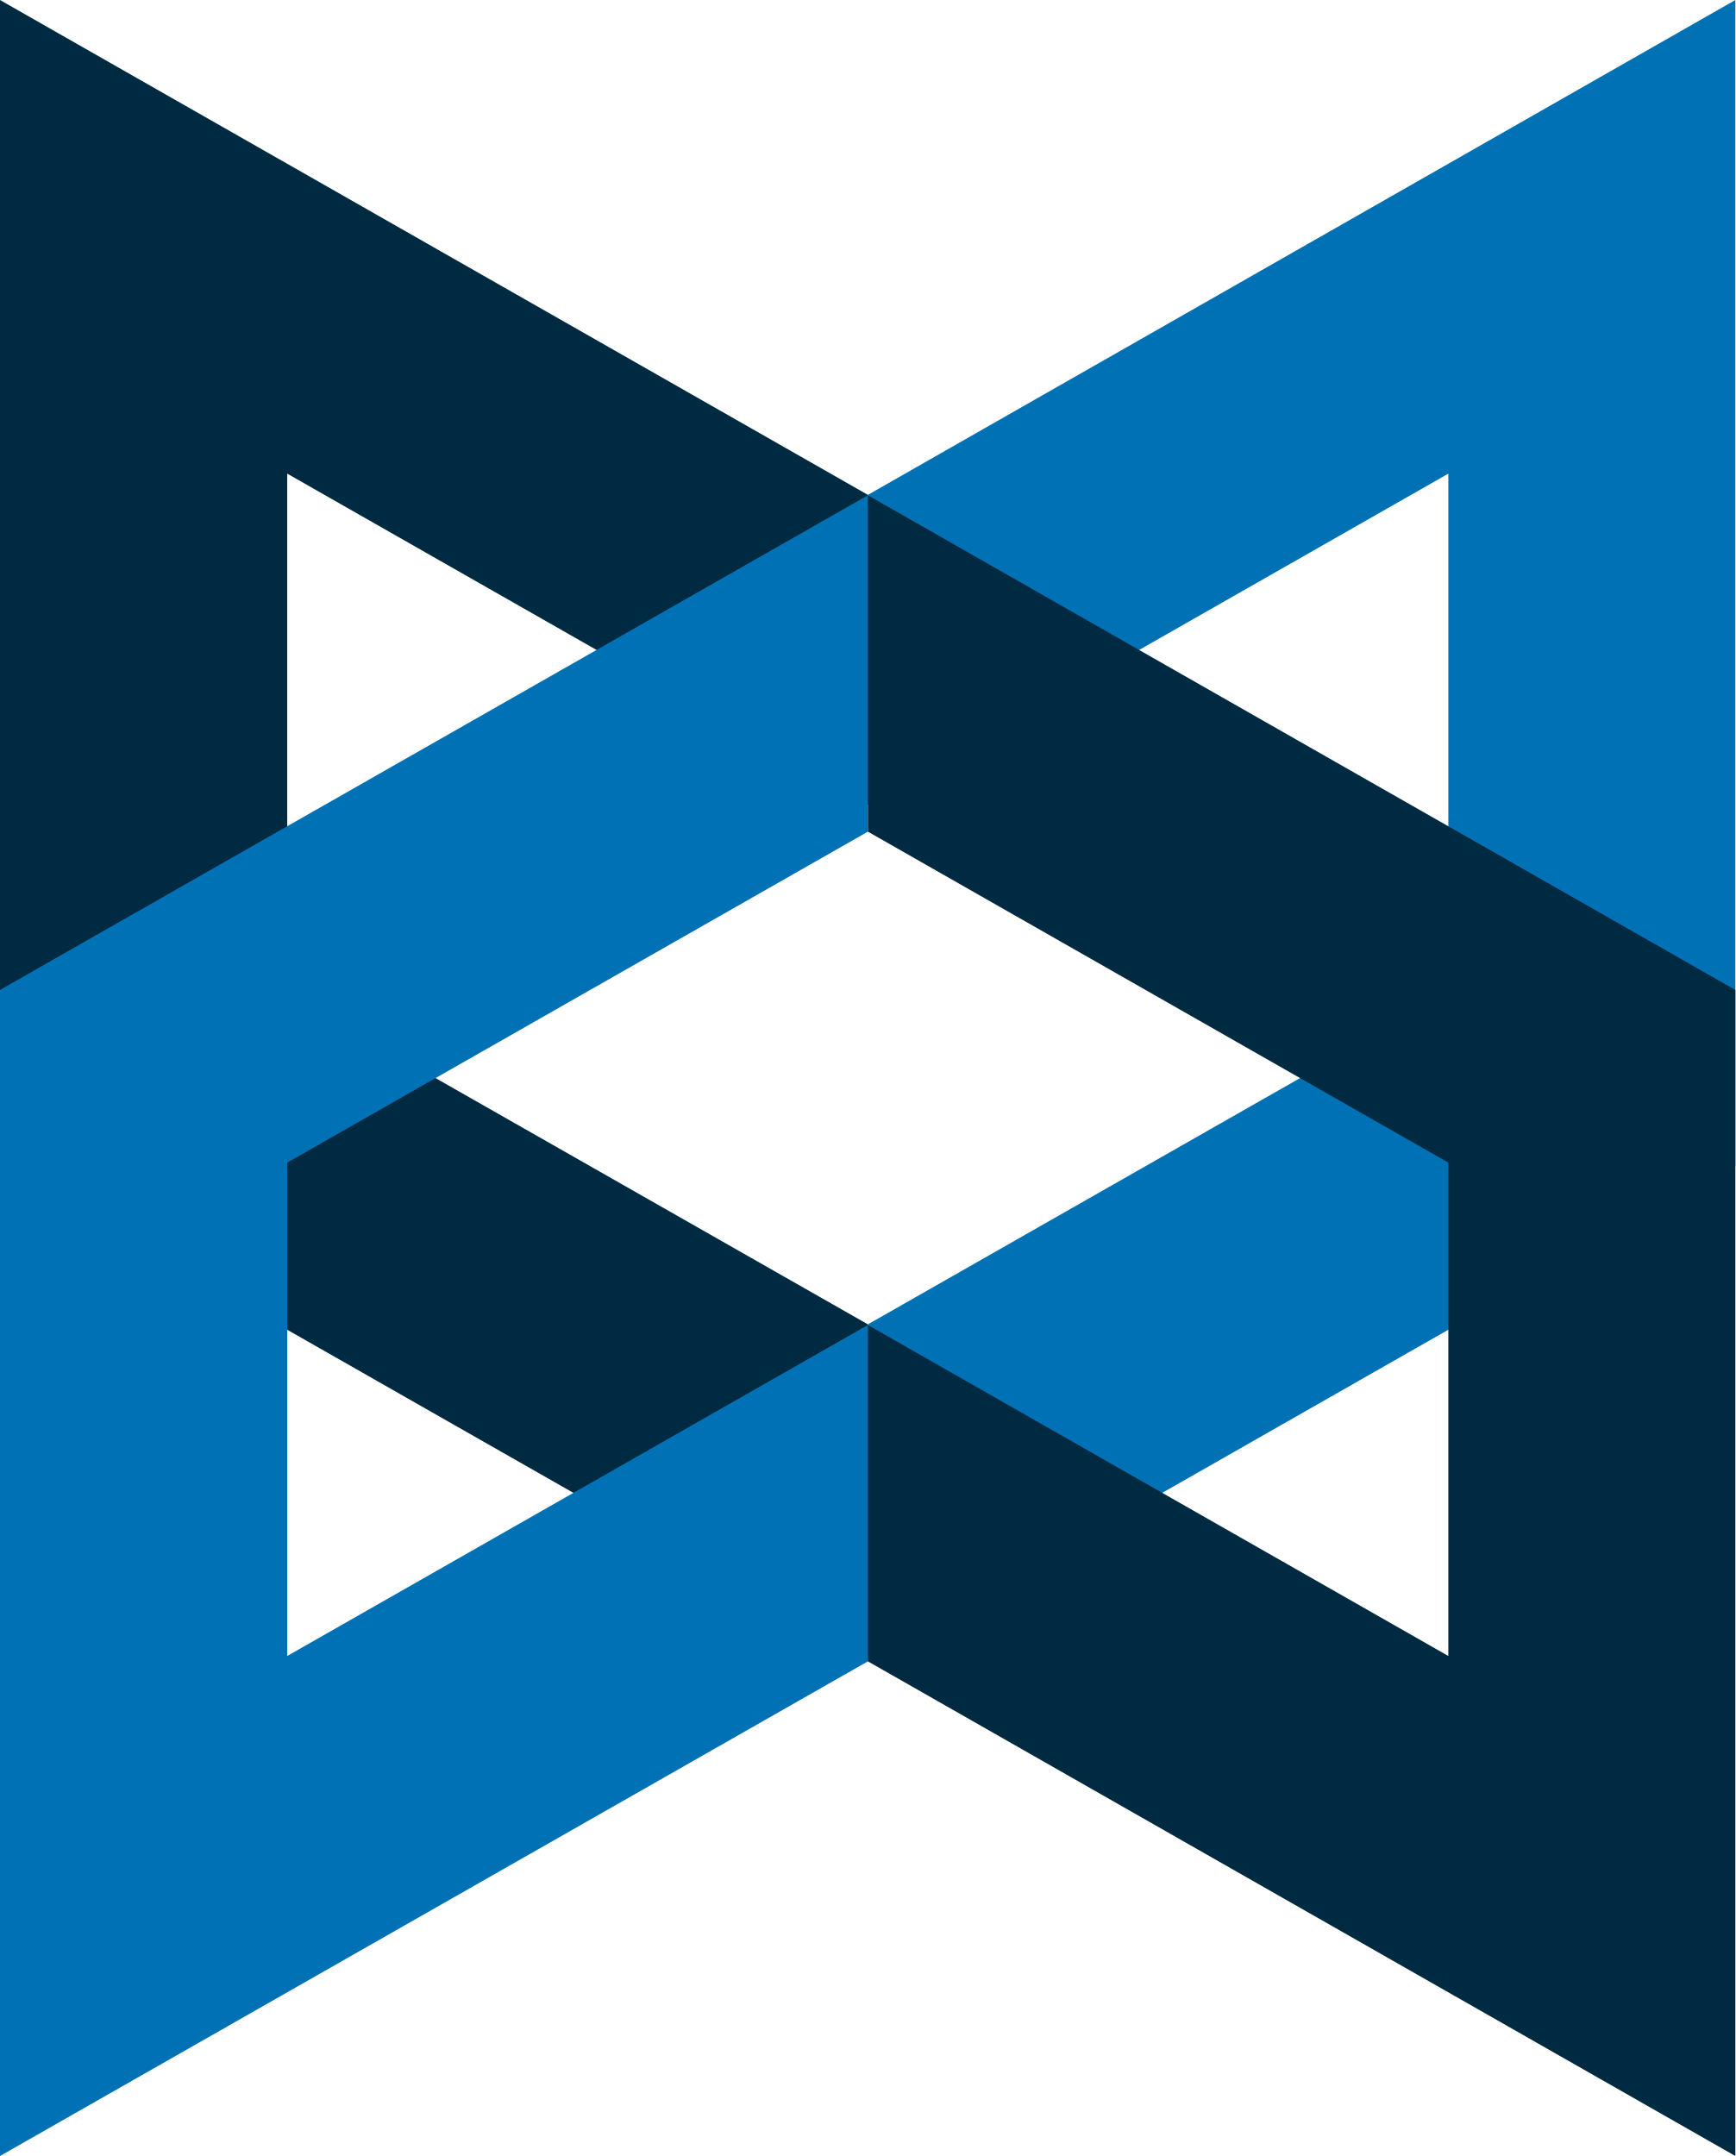
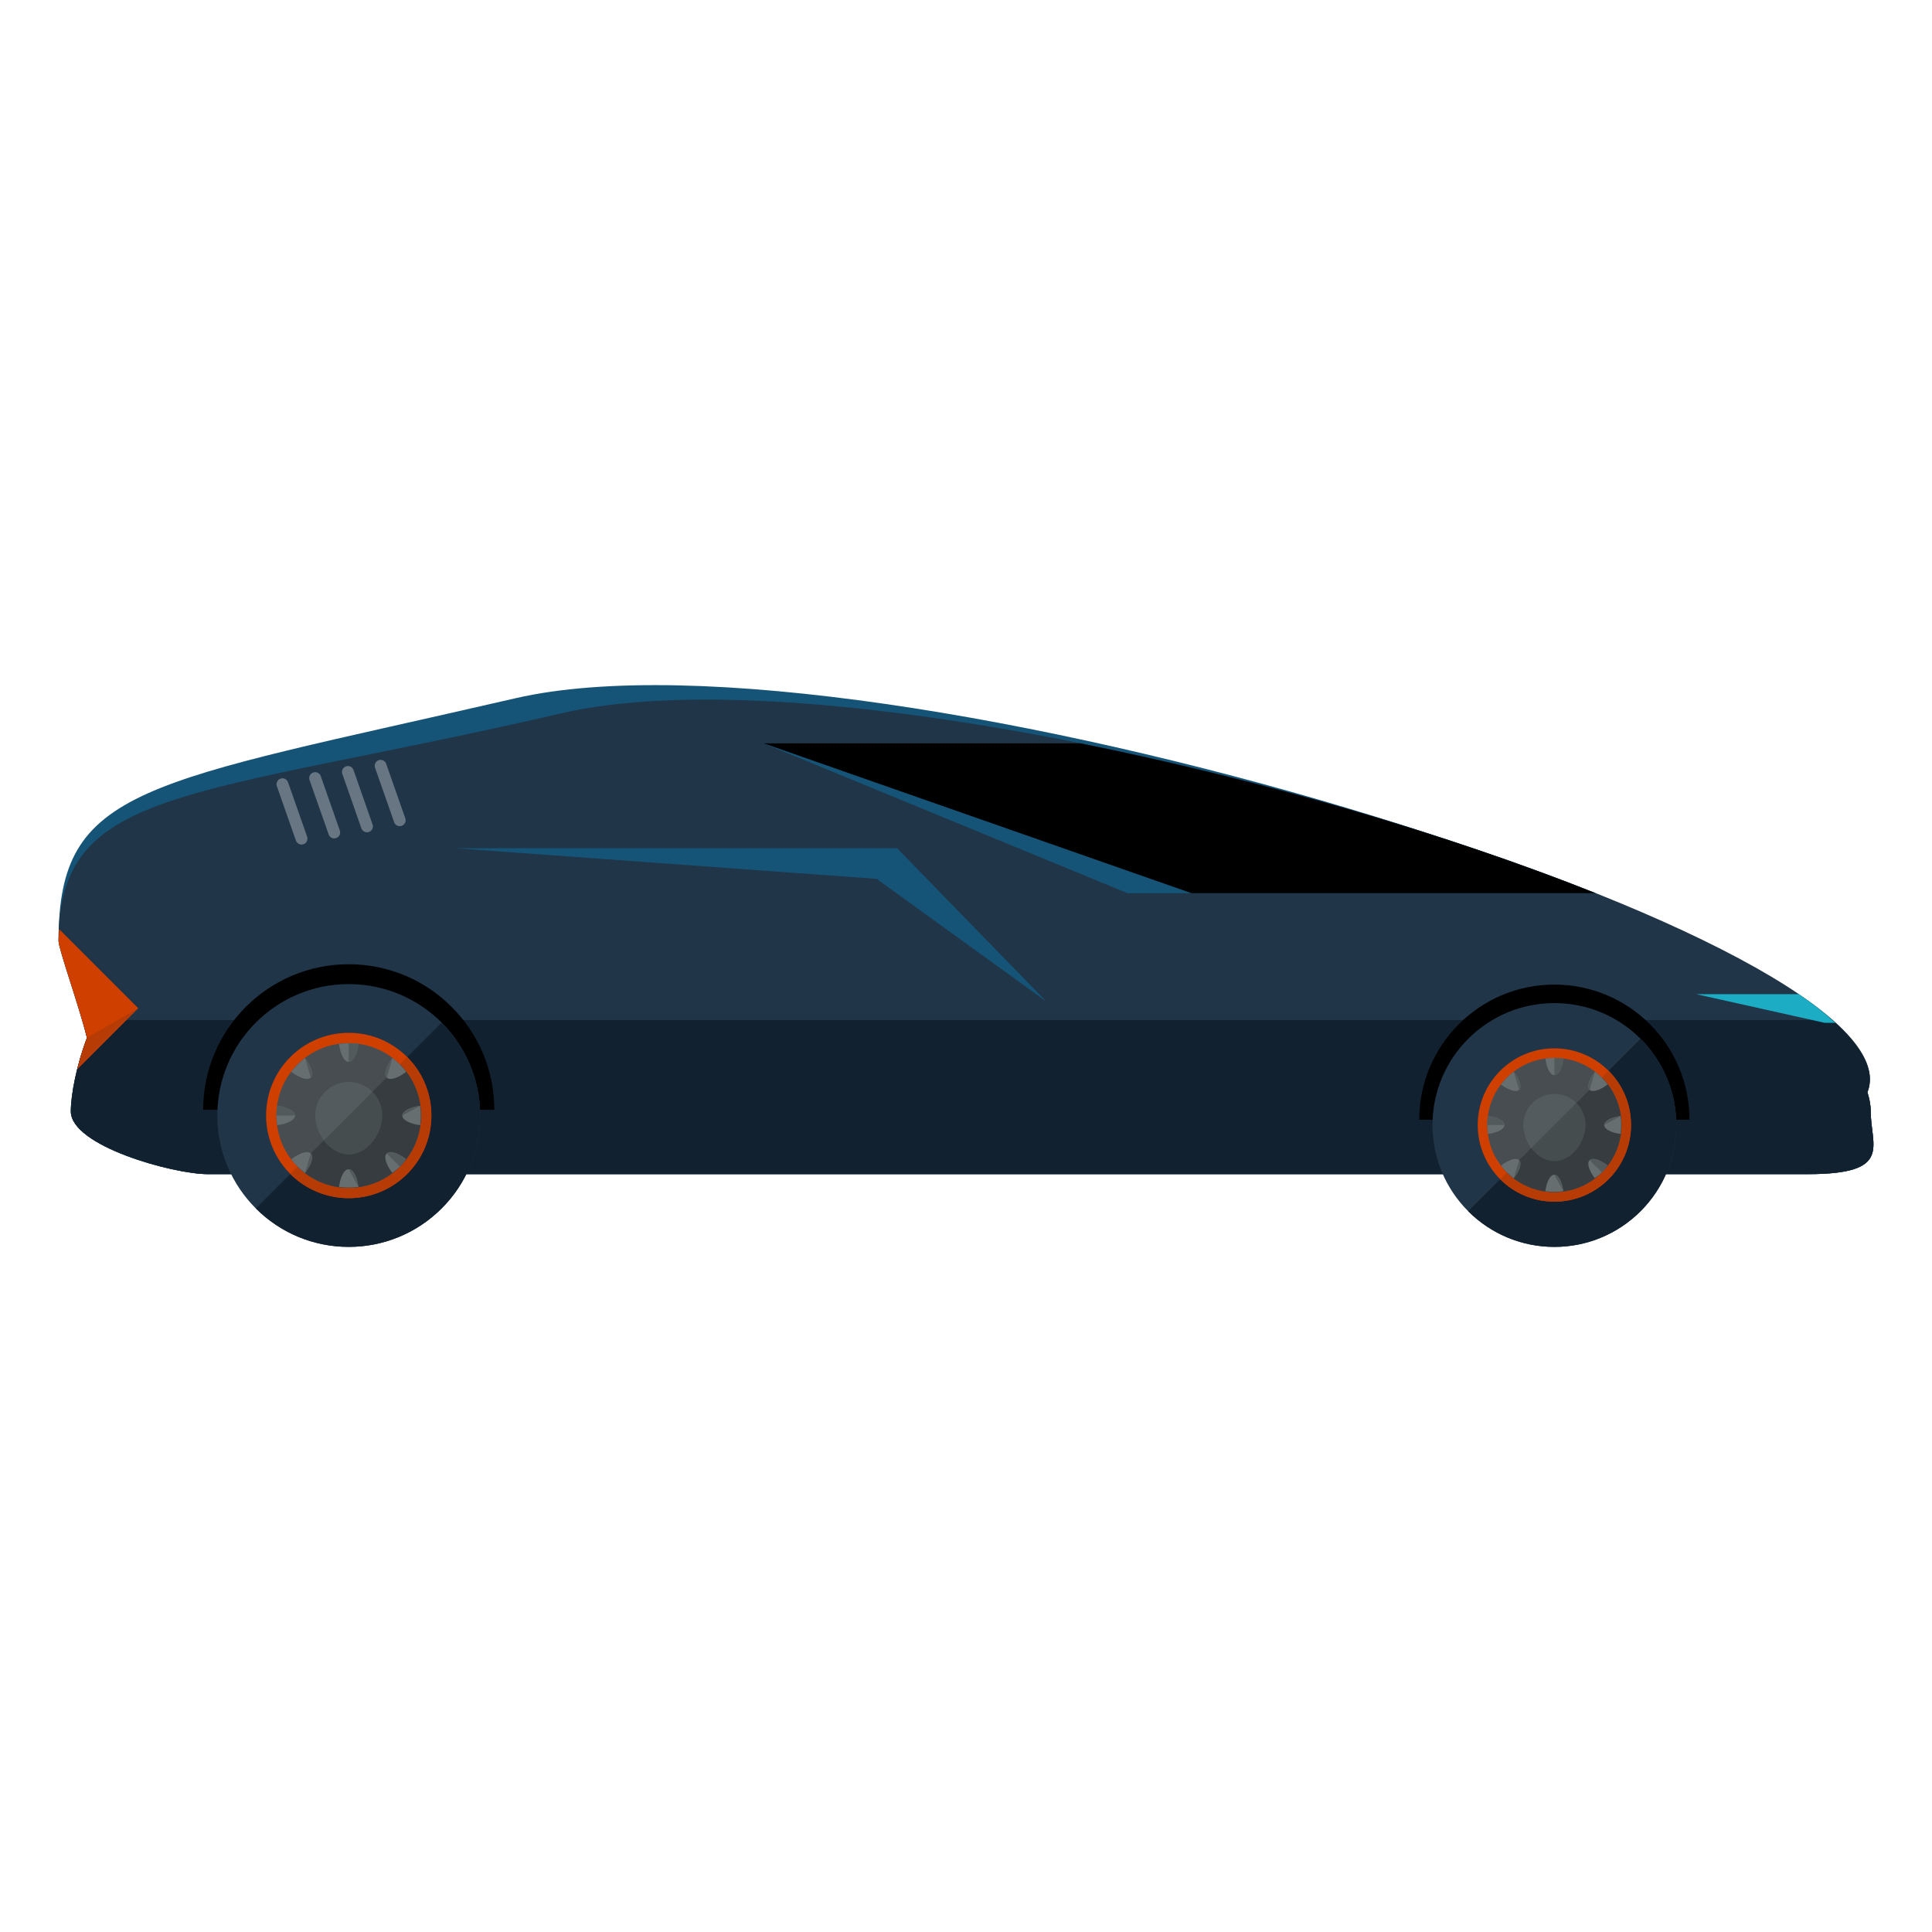
- <svg xmlns="http://www.w3.org/2000/svg" id="Layer_1" data-name="Layer 1" viewBox="0 0 80.92 100.51">
-   <defs>
-     <style>.cls-1{fill:#002a41}.cls-2{fill:#0071b5}</style>
-   </defs>
-   <path class="cls-1" d="M.1.09v54.36l40.46 23.06V61.83L13.49 46.41V22.17L40.56 37.6V23.16L.1.09z" transform="translate(-.1 -.09)" />
-   <path class="cls-2" d="M81 .09v54.36L40.56 77.51V61.83l27.06-15.42V22.17L40.56 37.6V23.16L81 .09zM.1 100.6V46.24l40.46-23.06v15.68L13.49 54.29v23l27.07-15.43v15.68L.1 100.6z" transform="translate(-.1 -.09)" />
-   <path class="cls-1" d="M81 100.6V46.24L40.56 23.18v15.68l27.06 15.43v23L40.56 61.86v15.68L81 100.6z" transform="translate(-.1 -.09)" />
-   <head />
-   <style type="text/css" id="igtranslator-color" />
+ <svg xmlns="http://www.w3.org/2000/svg" version="1.1" id="Layer_1" x="0px" y="0px" width="66px" height="66px" viewBox="0 0 66 66" enable-background="new 0 0 66 66" xml:space="preserve">
+   <g>
+     <path fill="#155477" d="M63.907,37.966c0-0.229-0.048-0.447-0.113-0.654c2.027-5.11-33.978-16.276-46.19-13.458   C4.887,26.787,2,26.837,2,32.144c0,0.266,0.693,2.199,0.971,3.311c-0.346,0.899-0.551,1.931-0.551,2.512   c0,1.184,3.498,2.144,4.682,2.144h54.663C64.682,40.109,63.907,39.15,63.907,37.966z" />
+     <path fill="#203547" d="M63.907,37.966c0-0.229-0.048-0.447-0.113-0.654c2.027-5.11-32.396-15.764-44.605-12.946   C6.472,27.3,2,26.837,2,32.144c0,0.266,0.693,2.199,0.971,3.311c-0.346,0.899-0.551,1.931-0.551,2.512   c0,1.184,3.498,2.144,4.682,2.144h54.663C64.682,40.109,63.907,39.15,63.907,37.966z" />
+     <path fill="#122130" d="M63.907,37.966c0-0.229-0.048-0.447-0.113-0.654c0.289-0.727-0.182-1.569-1.201-2.466H2.821   c0.05,0.202,0.099,0.407,0.149,0.608c-0.346,0.899-0.551,1.931-0.551,2.512c0,1.184,3.498,2.144,4.682,2.144h54.663   C64.682,40.109,63.907,39.15,63.907,37.966z" />
+     <g>
+       <g>
+         <g>
+           <g>
+             <path d="M6.94,37.914c0-2.745,2.227-4.974,4.972-4.974c2.748,0,4.975,2.229,4.975,4.974" />
+           </g>
+         </g>
+         <g>
+           <circle fill="#203547" cx="11.913" cy="38.107" r="4.489" />
+           <path fill="#122130" d="M15.088,34.933c1.754,1.754,1.754,4.596,0,6.349c-1.754,1.752-4.596,1.752-6.348,0" />
+           <circle fill="#CE3F00" cx="11.914" cy="38.107" r="2.824" />
+           <path fill="#B73B04" d="M13.907,36.112c1.104,1.103,1.102,2.889,0,3.992c-1.101,1.101-2.886,1.101-3.991,0" />
+           <circle fill="#474D51" cx="11.913" cy="38.107" r="2.471" />
+           <path fill="#363C3F" d="M13.659,36.36c0.966,0.965,0.966,2.529,0,3.494c-0.967,0.966-2.53,0.965-3.493,0" />
+           <path opacity="0.2" fill="#888F91" d="M13.059,38.107c0,0.634-0.512,1.331-1.146,1.331c-0.631,0-1.147-0.697-1.147-1.331      s0.517-1.146,1.147-1.146C12.547,36.962,13.059,37.474,13.059,38.107z" />
+           <g>
+             <path fill="#666E70" d="M11.912,35.637c-0.113,0-0.221,0.011-0.33,0.026c0.045,0.354,0.176,0.611,0.33,0.611       c0.156,0,0.288-0.258,0.333-0.611C12.137,35.647,12.026,35.637,11.912,35.637z" />
+             <path fill="#535A5B" d="M11.912,36.274c0.156,0,0.288-0.258,0.333-0.611c-0.108-0.016-0.219-0.026-0.333-0.026" />
+             <path fill="#666E70" d="M11.582,40.547c0.219,0.03,0.442,0.03,0.663,0c-0.047-0.354-0.179-0.605-0.333-0.605       S11.629,40.192,11.582,40.547z" />
+             <path fill="#535A5B" d="M12.245,40.547c-0.047-0.354-0.179-0.605-0.333-0.605" />
+           </g>
+           <g>
+             <path fill="#666E70" d="M9.948,36.615c0.285,0.215,0.559,0.305,0.67,0.197c0.106-0.11,0.02-0.383-0.198-0.669       C10.24,36.278,10.084,36.436,9.948,36.615z" />
+             <path fill="#535A5B" d="M10.618,36.812c0.106-0.11,0.02-0.383-0.198-0.669" />
+             <path fill="#666E70" d="M13.869,39.596c-0.279-0.213-0.551-0.3-0.659-0.192c-0.11,0.11-0.022,0.381,0.19,0.663       c0.089-0.068,0.182-0.132,0.259-0.212C13.738,39.774,13.802,39.686,13.869,39.596z" />
+             <path fill="#535A5B" d="M13.659,39.854c0.079-0.08,0.143-0.169,0.21-0.259c-0.279-0.213-0.551-0.3-0.659-0.192" />
+           </g>
+           <g>
+             <path fill="#666E70" d="M9.468,38.44c0.353-0.049,0.612-0.178,0.612-0.333c0-0.153-0.26-0.284-0.612-0.333       c-0.016,0.111-0.026,0.223-0.026,0.333C9.441,38.221,9.452,38.331,9.468,38.44z" />
+             <path fill="#535A5B" d="M10.08,38.107c0-0.153-0.26-0.284-0.612-0.333c-0.016,0.111-0.026,0.223-0.026,0.333" />
+             <path fill="#666E70" d="M13.744,38.107c0,0.153,0.256,0.284,0.608,0.331c0.03-0.22,0.03-0.439,0-0.661       C14,37.826,13.744,37.954,13.744,38.107z" />
+             <path fill="#535A5B" d="M14.353,37.777c-0.353,0.049-0.608,0.177-0.608,0.33" />
+           </g>
+           <g>
+             <path fill="#666E70" d="M9.949,39.602c0.135,0.179,0.291,0.336,0.471,0.47c0.218-0.284,0.305-0.558,0.198-0.668       C10.507,39.296,10.233,39.385,9.949,39.602z" />
+             <path fill="#535A5B" d="M10.42,40.071c0.218-0.284,0.305-0.558,0.198-0.668" />
+             <path fill="#666E70" d="M13.407,36.144c-0.219,0.286-0.308,0.559-0.197,0.669c0.108,0.107,0.383,0.018,0.666-0.197       C13.742,36.436,13.586,36.278,13.407,36.144z" />
+             <path fill="#535A5B" d="M13.407,36.144c-0.219,0.286-0.308,0.559-0.197,0.669" />
+           </g>
+         </g>
+       </g>
+       <g>
+         <g>
+           <g>
+             <path d="M48.483,38.252c0-2.548,2.066-4.617,4.616-4.617c2.549,0,4.616,2.069,4.616,4.617" />
+           </g>
+         </g>
+         <g>
+           <circle fill="#203547" cx="53.101" cy="38.432" r="4.165" />
+           <path fill="#122130" d="M56.044,35.485c1.628,1.627,1.628,4.264,0,5.892c-1.628,1.625-4.263,1.625-5.889,0" />
+           <circle fill="#CE3F00" cx="53.1" cy="38.432" r="2.619" />
+           <path fill="#B73B04" d="M54.95,36.58c1.025,1.022,1.023,2.68,0,3.703c-1.022,1.022-2.68,1.022-3.702,0" />
+           <circle fill="#474D51" cx="53.1" cy="38.432" r="2.292" />
+           <path fill="#363C3F" d="M54.721,36.809c0.895,0.897,0.895,2.35,0,3.242c-0.896,0.896-2.348,0.896-3.244,0" />
+           <path opacity="0.2" fill="#888F91" d="M54.165,38.432c0,0.587-0.479,1.234-1.065,1.234s-1.064-0.647-1.064-1.234      c0-0.589,0.478-1.063,1.064-1.063S54.165,37.843,54.165,38.432z" />
+           <g>
+             <path fill="#666E70" d="M53.1,36.138c-0.105,0-0.207,0.011-0.308,0.025c0.043,0.327,0.163,0.566,0.308,0.566       c0.146,0,0.264-0.239,0.309-0.566C53.308,36.148,53.205,36.138,53.1,36.138z" />
+             <path fill="#535A5B" d="M53.1,36.729c0.146,0,0.264-0.239,0.309-0.566c-0.101-0.015-0.203-0.025-0.309-0.025" />
+             <path fill="#666E70" d="M52.792,40.694c0.205,0.027,0.411,0.027,0.616,0c-0.047-0.328-0.166-0.562-0.309-0.562       C52.955,40.132,52.835,40.366,52.792,40.694z" />
+             <path fill="#535A5B" d="M53.408,40.694c-0.047-0.328-0.166-0.562-0.309-0.562" />
+           </g>
+           <g>
+             <path fill="#666E70" d="M51.274,37.046c0.267,0.2,0.521,0.282,0.622,0.184c0.102-0.103,0.02-0.356-0.185-0.62       C51.548,36.734,51.403,36.879,51.274,37.046z" />
+             <path fill="#535A5B" d="M51.896,37.229c0.102-0.103,0.02-0.356-0.185-0.62" />
+             <path fill="#666E70" d="M54.914,39.812c-0.262-0.197-0.51-0.278-0.61-0.178c-0.104,0.1-0.022,0.352,0.175,0.613       c0.085-0.063,0.169-0.121,0.242-0.197C54.794,39.977,54.854,39.896,54.914,39.812z" />
+             <path fill="#535A5B" d="M54.721,40.051c0.073-0.074,0.133-0.155,0.193-0.238c-0.262-0.197-0.51-0.278-0.61-0.178" />
+           </g>
+           <g>
+             <path fill="#666E70" d="M50.829,38.739c0.33-0.045,0.567-0.164,0.567-0.308c0.002-0.144-0.237-0.265-0.567-0.309       c-0.012,0.102-0.021,0.206-0.021,0.309C50.808,38.536,50.817,38.639,50.829,38.739z" />
+             <path fill="#535A5B" d="M51.396,38.432c0.002-0.144-0.237-0.265-0.567-0.309c-0.012,0.102-0.021,0.206-0.021,0.309" />
+             <path fill="#666E70" d="M54.801,38.432c0,0.142,0.234,0.263,0.562,0.306c0.027-0.204,0.027-0.407,0.003-0.612       C55.035,38.169,54.801,38.288,54.801,38.432z" />
+             <path fill="#535A5B" d="M55.365,38.125c-0.33,0.044-0.564,0.163-0.564,0.307" />
+           </g>
+           <g>
+             <path fill="#666E70" d="M51.276,39.818c0.127,0.165,0.271,0.309,0.436,0.436c0.204-0.265,0.286-0.52,0.185-0.619       C51.795,39.534,51.544,39.615,51.276,39.818z" />
+             <path fill="#535A5B" d="M51.712,40.254c0.204-0.265,0.286-0.52,0.185-0.619" />
+             <path fill="#666E70" d="M54.486,36.609c-0.202,0.264-0.286,0.518-0.183,0.62c0.101,0.099,0.354,0.017,0.618-0.184       C54.799,36.879,54.649,36.734,54.486,36.609z" />
+             <path fill="#535A5B" d="M54.486,36.609c-0.202,0.264-0.286,0.518-0.183,0.62" />
+           </g>
+         </g>
+       </g>
+     </g>
+     <path fill="#677682" d="M10.492,28.582c0.035,0.105-0.017,0.221-0.125,0.258l0,0c-0.104,0.037-0.221-0.019-0.258-0.124   l-0.651-1.859c-0.037-0.105,0.019-0.222,0.123-0.257l0,0c0.106-0.039,0.222,0.018,0.259,0.123L10.492,28.582z" />
+     <path fill="#677682" d="M11.609,28.372c0.038,0.105-0.016,0.221-0.125,0.258l0,0c-0.104,0.038-0.22-0.018-0.256-0.124l-0.654-1.858   c-0.036-0.106,0.02-0.222,0.124-0.258l0,0c0.108-0.038,0.223,0.018,0.26,0.124L11.609,28.372z" />
+     <path fill="#677682" d="M12.727,28.163c0.038,0.105-0.016,0.22-0.123,0.258l0,0c-0.104,0.037-0.221-0.018-0.259-0.124l-0.651-1.859   c-0.037-0.106,0.02-0.222,0.124-0.258l0,0c0.106-0.037,0.221,0.018,0.259,0.125L12.727,28.163z" />
+     <path fill="#677682" d="M13.845,27.953c0.038,0.105-0.015,0.22-0.124,0.259l0,0c-0.104,0.037-0.221-0.019-0.257-0.125l-0.652-1.859   c-0.038-0.105,0.019-0.222,0.123-0.258l0,0c0.108-0.038,0.223,0.019,0.259,0.125L13.845,27.953z" />
+     <path fill="#155477" d="M36.9,25.391H26.081l12.439,5.123H54.51C49.49,28.512,43.091,26.632,36.9,25.391z" />
+     <path d="M36.9,25.391H26.081l14.628,5.123H54.51C49.49,28.512,43.091,26.632,36.9,25.391z" />
+     <path fill="#CE3F00" d="M4.721,34.441l-2.697-2.697C2.017,31.879,2,32.001,2,32.144c0,0.266,0.693,2.199,0.971,3.311   c-0.135,0.348-0.238,0.71-0.326,1.064L4.721,34.441z" />
+     <path fill="#B73B04" d="M2.971,35.454c-0.135,0.348-0.238,0.71-0.326,1.064l2.076-2.077" />
+     <path fill="#1CACC4" d="M61.451,33.962h-3.507l4.39,0.979h0.364C62.35,34.62,61.943,34.295,61.451,33.962z" />
+     <polygon fill="#155477" points="35.75,34.218 29.948,30.024 15.555,28.977 30.647,28.977  " />
+   </g>
</svg>
